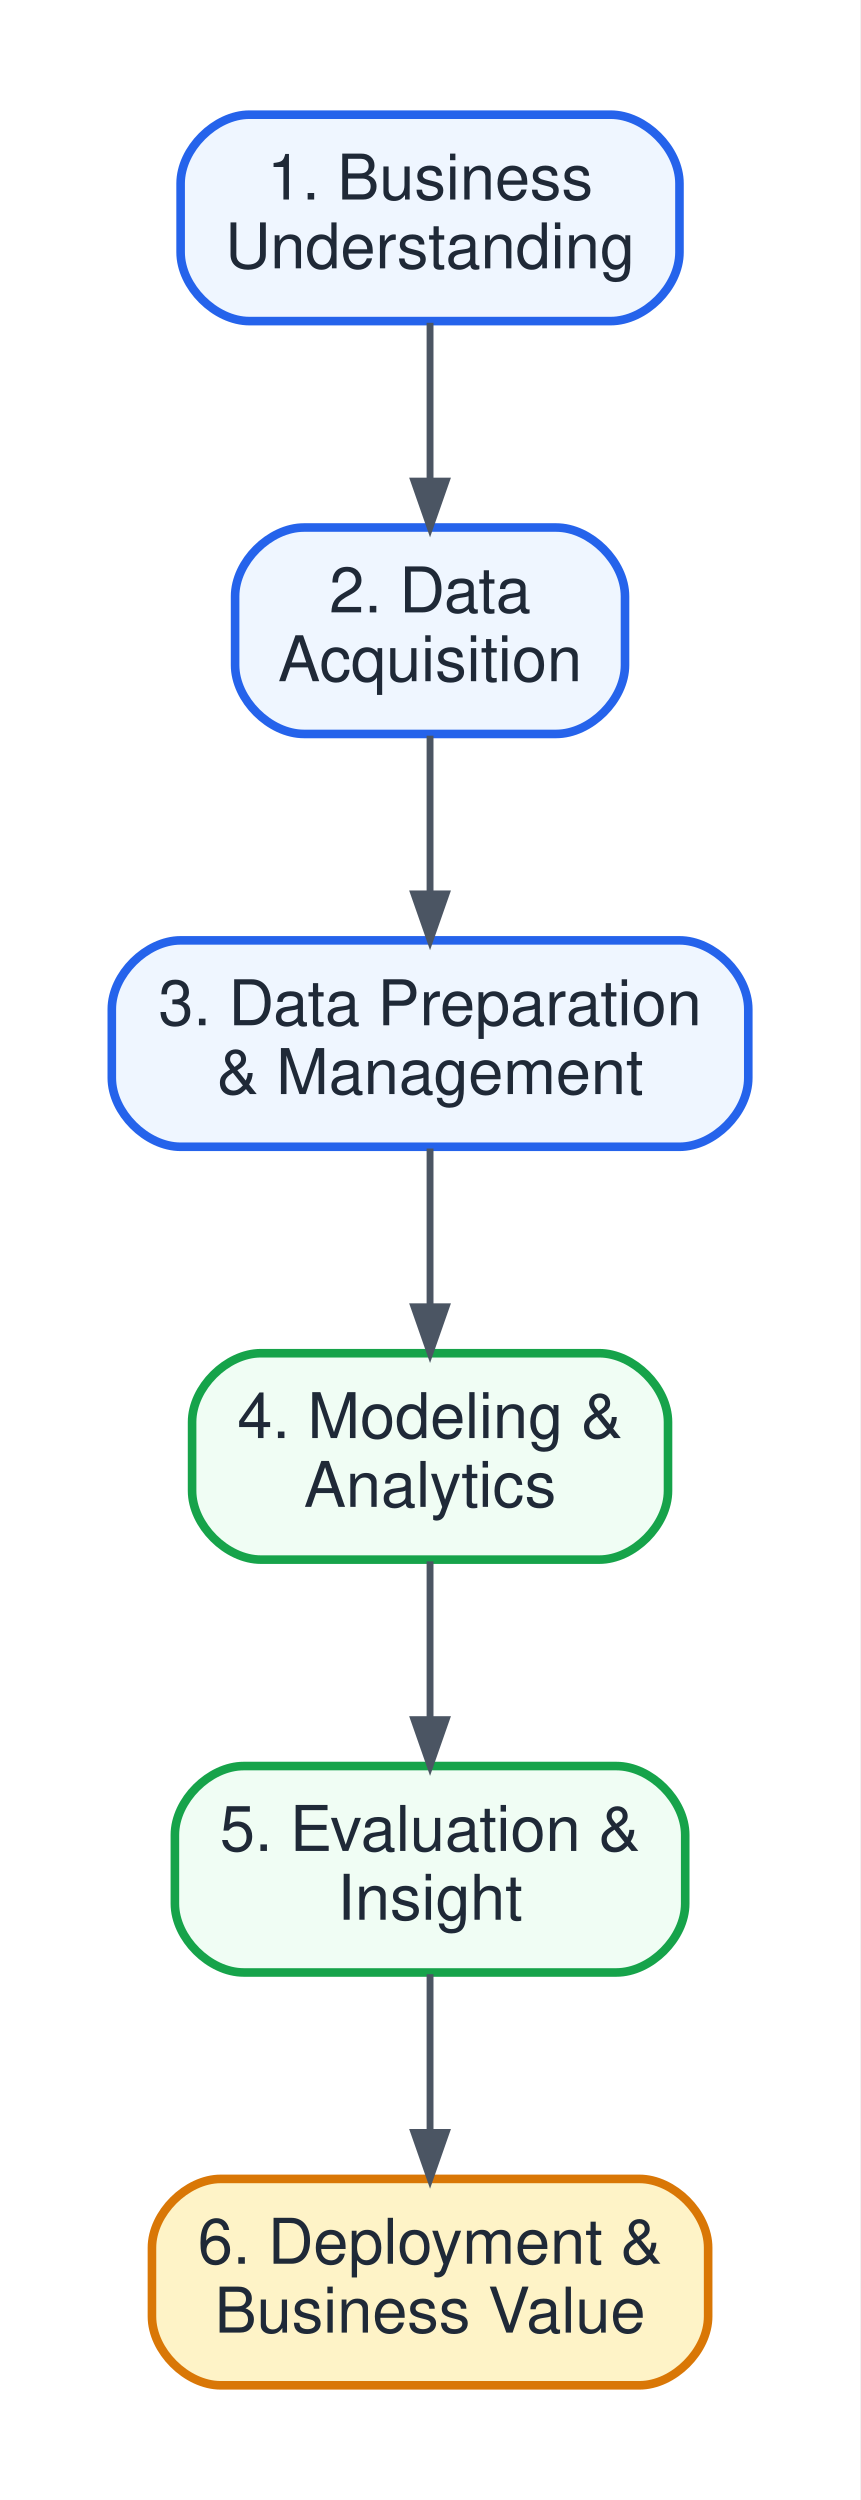
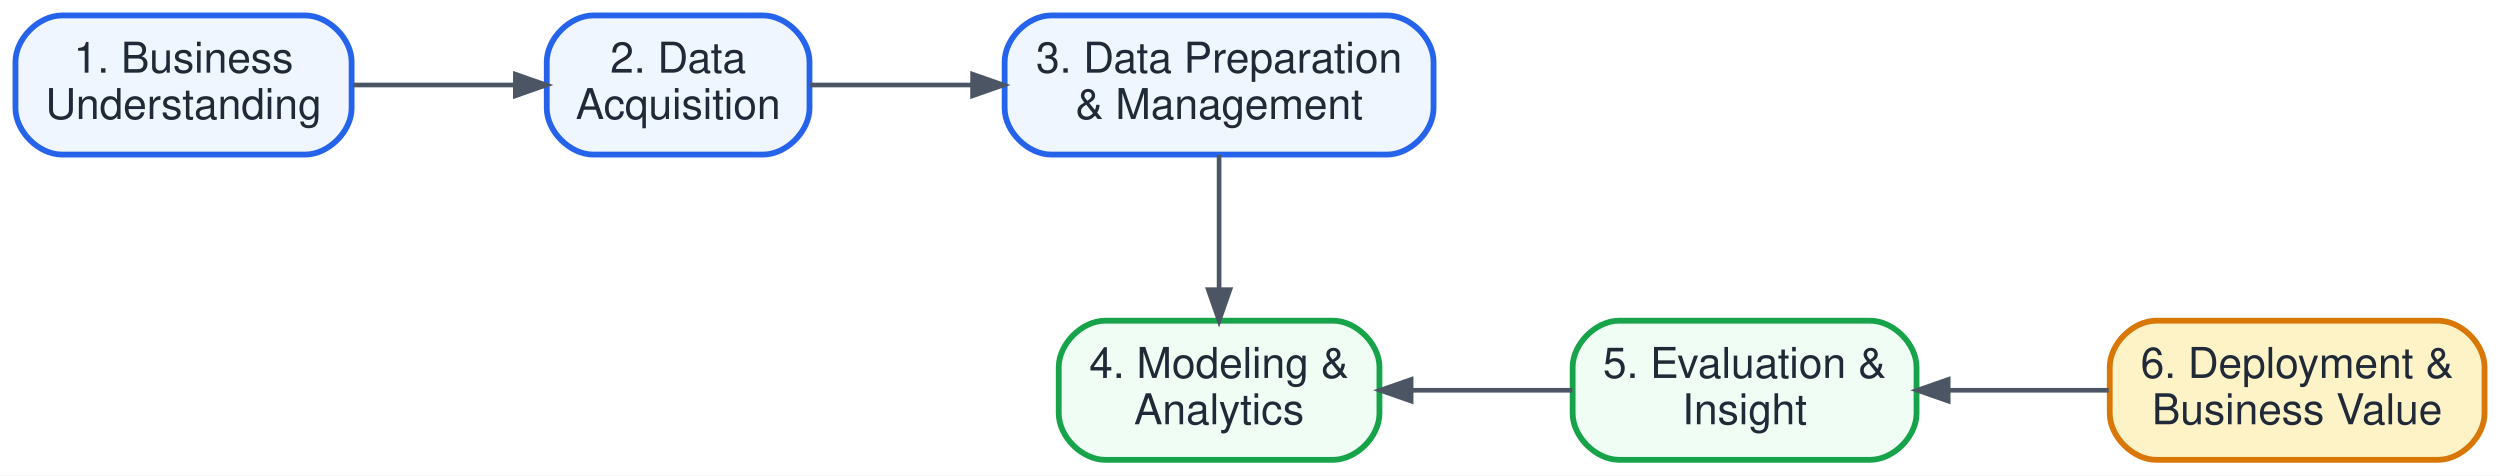
- <svg xmlns="http://www.w3.org/2000/svg" width="150pt" height="436pt" viewBox="0.00 0.00 150.00 436.00">
-   <g id="graph0" class="graph" transform="scale(1 1) rotate(0) translate(4 432)">
-     <polygon fill="#ffffff" stroke="transparent" points="-4,4 -4,-432 146,-432 146,4 -4,4" />
-     <g id="clust1" class="cluster">
-       <polygon fill="#ffffff" stroke="white" points="8,-224 8,-420 134,-420 134,-224 8,-224" />
-     </g>
-     <g id="clust2" class="cluster">
-       <polygon fill="#ffffff" stroke="white" points="15,-8 15,-204 127,-204 127,-8 15,-8" />
-     </g>
+ <svg xmlns="http://www.w3.org/2000/svg" width="647pt" height="123pt" viewBox="0.00 0.00 647.00 123.00">
+   <g id="graph0" class="graph" transform="scale(1 1) rotate(0) translate(4 119)">
+     <polygon fill="#ffffff" stroke="transparent" points="-4,4 -4,-119 643,-119 643,4 -4,4" />
    <g id="node1" class="node">
-       <path fill="#eff6ff" stroke="#2563eb" stroke-width="1.5" d="M102.5,-412C102.5,-412 39.5,-412 39.5,-412 33.5,-412 27.5,-406 27.5,-400 27.5,-400 27.5,-388 27.5,-388 27.5,-382 33.5,-376 39.5,-376 39.5,-376 102.5,-376 102.5,-376 108.5,-376 114.5,-382 114.5,-388 114.5,-388 114.5,-400 114.5,-400 114.5,-406 108.5,-412 102.5,-412" />
-       <text text-anchor="middle" x="71" y="-397.2" font-family="Helvetica,Arial,sans-serif" font-size="11.00" fill="#1f2937">1. Business</text>
-       <text text-anchor="middle" x="71" y="-385.2" font-family="Helvetica,Arial,sans-serif" font-size="11.00" fill="#1f2937">Understanding</text>
+       <path fill="#eff6ff" stroke="#2563eb" stroke-width="1.5" d="M75,-115C75,-115 12,-115 12,-115 6,-115 0,-109 0,-103 0,-103 0,-91 0,-91 0,-85 6,-79 12,-79 12,-79 75,-79 75,-79 81,-79 87,-85 87,-91 87,-91 87,-103 87,-103 87,-109 81,-115 75,-115" />
+       <text text-anchor="middle" x="43.5" y="-100.2" font-family="Helvetica,Arial,sans-serif" font-size="11.00" fill="#1f2937">1. Business</text>
+       <text text-anchor="middle" x="43.5" y="-88.2" font-family="Helvetica,Arial,sans-serif" font-size="11.00" fill="#1f2937">Understanding</text>
    </g>
    <g id="node2" class="node">
-       <path fill="#eff6ff" stroke="#2563eb" stroke-width="1.5" d="M93,-340C93,-340 49,-340 49,-340 43,-340 37,-334 37,-328 37,-328 37,-316 37,-316 37,-310 43,-304 49,-304 49,-304 93,-304 93,-304 99,-304 105,-310 105,-316 105,-316 105,-328 105,-328 105,-334 99,-340 93,-340" />
-       <text text-anchor="middle" x="71" y="-325.2" font-family="Helvetica,Arial,sans-serif" font-size="11.00" fill="#1f2937">2. Data</text>
-       <text text-anchor="middle" x="71" y="-313.2" font-family="Helvetica,Arial,sans-serif" font-size="11.00" fill="#1f2937">Acquisition</text>
+       <path fill="#eff6ff" stroke="#2563eb" stroke-width="1.5" d="M193.5,-115C193.5,-115 149.5,-115 149.5,-115 143.5,-115 137.5,-109 137.5,-103 137.5,-103 137.5,-91 137.5,-91 137.5,-85 143.5,-79 149.5,-79 149.5,-79 193.5,-79 193.5,-79 199.5,-79 205.5,-85 205.5,-91 205.5,-91 205.5,-103 205.5,-103 205.5,-109 199.5,-115 193.5,-115" />
+       <text text-anchor="middle" x="171.5" y="-100.2" font-family="Helvetica,Arial,sans-serif" font-size="11.00" fill="#1f2937">2. Data</text>
+       <text text-anchor="middle" x="171.5" y="-88.2" font-family="Helvetica,Arial,sans-serif" font-size="11.00" fill="#1f2937">Acquisition</text>
    </g>
    <g id="edge1" class="edge">
-       <path fill="none" stroke="#4b5563" stroke-width="1.2" d="M71,-375.7C71,-367.39 71,-357.28 71,-348.14" />
-       <polygon fill="#4b5563" stroke="#4b5563" stroke-width="1.2" points="73.8,-348.1 71,-340.1 68.2,-348.1 73.8,-348.1" />
+       <path fill="none" stroke="#4b5563" stroke-width="1.2" d="M87.5,-97C101.4,-97 115.29,-97 129.19,-97" />
+       <polygon fill="#4b5563" stroke="#4b5563" stroke-width="1.2" points="129.38,-99.8 137.38,-97 129.37,-94.2 129.38,-99.8" />
    </g>
    <g id="node3" class="node">
-       <path fill="#eff6ff" stroke="#2563eb" stroke-width="1.5" d="M114.5,-268C114.5,-268 27.5,-268 27.5,-268 21.5,-268 15.5,-262 15.5,-256 15.5,-256 15.5,-244 15.5,-244 15.5,-238 21.5,-232 27.5,-232 27.5,-232 114.5,-232 114.5,-232 120.5,-232 126.5,-238 126.5,-244 126.5,-244 126.5,-256 126.5,-256 126.5,-262 120.5,-268 114.5,-268" />
-       <text text-anchor="middle" x="71" y="-253.2" font-family="Helvetica,Arial,sans-serif" font-size="11.00" fill="#1f2937">3. Data Preparation</text>
-       <text text-anchor="middle" x="71" y="-241.2" font-family="Helvetica,Arial,sans-serif" font-size="11.00" fill="#1f2937">&amp; Management</text>
+       <path fill="#eff6ff" stroke="#2563eb" stroke-width="1.5" d="M355,-115C355,-115 268,-115 268,-115 262,-115 256,-109 256,-103 256,-103 256,-91 256,-91 256,-85 262,-79 268,-79 268,-79 355,-79 355,-79 361,-79 367,-85 367,-91 367,-91 367,-103 367,-103 367,-109 361,-115 355,-115" />
+       <text text-anchor="middle" x="311.5" y="-100.2" font-family="Helvetica,Arial,sans-serif" font-size="11.00" fill="#1f2937">3. Data Preparation</text>
+       <text text-anchor="middle" x="311.5" y="-88.2" font-family="Helvetica,Arial,sans-serif" font-size="11.00" fill="#1f2937">&amp; Management</text>
    </g>
    <g id="edge2" class="edge">
-       <path fill="none" stroke="#4b5563" stroke-width="1.2" d="M71,-303.7C71,-295.39 71,-285.28 71,-276.14" />
-       <polygon fill="#4b5563" stroke="#4b5563" stroke-width="1.2" points="73.8,-276.1 71,-268.1 68.2,-276.1 73.8,-276.1" />
+       <path fill="none" stroke="#4b5563" stroke-width="1.2" d="M205.68,-97C219.62,-97 233.55,-97 247.49,-97" />
+       <polygon fill="#4b5563" stroke="#4b5563" stroke-width="1.2" points="247.7,-99.8 255.7,-97 247.7,-94.2 247.7,-99.8" />
+     </g>
+     <g id="node6" class="node">
+       <path fill="#f0fdf4" stroke="#16a34a" stroke-width="1.5" d="M341,-36C341,-36 282,-36 282,-36 276,-36 270,-30 270,-24 270,-24 270,-12 270,-12 270,-6 276,0 282,0 282,0 341,0 341,0 347,0 353,-6 353,-12 353,-12 353,-24 353,-24 353,-30 347,-36 341,-36" />
+       <text text-anchor="middle" x="311.5" y="-21.2" font-family="Helvetica,Arial,sans-serif" font-size="11.00" fill="#1f2937">4. Modeling &amp;</text>
+       <text text-anchor="middle" x="311.5" y="-9.2" font-family="Helvetica,Arial,sans-serif" font-size="11.00" fill="#1f2937">Analytics</text>
+     </g>
+     <g id="edge3" class="edge">
+       <path fill="none" stroke="#4b5563" stroke-width="1.2" d="M311.5,-78.91C311.5,-68.74 311.5,-55.65 311.5,-44.3" />
+       <polygon fill="#4b5563" stroke="#4b5563" stroke-width="1.2" points="314.3,-44.04 311.5,-36.04 308.7,-44.04 314.3,-44.04" />
    </g>
    <g id="node4" class="node">
-       <path fill="#f0fdf4" stroke="#16a34a" stroke-width="1.5" d="M100.5,-196C100.5,-196 41.5,-196 41.5,-196 35.5,-196 29.5,-190 29.5,-184 29.5,-184 29.5,-172 29.5,-172 29.5,-166 35.5,-160 41.5,-160 41.5,-160 100.5,-160 100.5,-160 106.5,-160 112.5,-166 112.5,-172 112.5,-172 112.5,-184 112.5,-184 112.5,-190 106.5,-196 100.5,-196" />
-       <text text-anchor="middle" x="71" y="-181.2" font-family="Helvetica,Arial,sans-serif" font-size="11.00" fill="#1f2937">4. Modeling &amp;</text>
-       <text text-anchor="middle" x="71" y="-169.2" font-family="Helvetica,Arial,sans-serif" font-size="11.00" fill="#1f2937">Analytics</text>
-     </g>
-     <g id="edge3" class="edge">
-       <path fill="none" stroke="#4b5563" stroke-width="1.2" d="M71,-231.7C71,-223.39 71,-213.28 71,-204.14" />
-       <polygon fill="#4b5563" stroke="#4b5563" stroke-width="1.2" points="73.8,-204.1 71,-196.1 68.2,-204.1 73.8,-204.1" />
+       <path fill="#fef3c7" stroke="#d97706" stroke-width="1.5" d="M627,-36C627,-36 554,-36 554,-36 548,-36 542,-30 542,-24 542,-24 542,-12 542,-12 542,-6 548,0 554,0 554,0 627,0 627,0 633,0 639,-6 639,-12 639,-12 639,-24 639,-24 639,-30 633,-36 627,-36" />
+       <text text-anchor="middle" x="590.5" y="-21.2" font-family="Helvetica,Arial,sans-serif" font-size="11.00" fill="#1f2937">6. Deployment &amp;</text>
+       <text text-anchor="middle" x="590.5" y="-9.2" font-family="Helvetica,Arial,sans-serif" font-size="11.00" fill="#1f2937">Business Value</text>
    </g>
    <g id="node5" class="node">
-       <path fill="#f0fdf4" stroke="#16a34a" stroke-width="1.5" d="M103.5,-124C103.5,-124 38.5,-124 38.5,-124 32.5,-124 26.5,-118 26.5,-112 26.5,-112 26.5,-100 26.5,-100 26.5,-94 32.5,-88 38.5,-88 38.5,-88 103.5,-88 103.5,-88 109.5,-88 115.5,-94 115.5,-100 115.5,-100 115.5,-112 115.5,-112 115.5,-118 109.5,-124 103.5,-124" />
-       <text text-anchor="middle" x="71" y="-109.2" font-family="Helvetica,Arial,sans-serif" font-size="11.00" fill="#1f2937">5. Evaluation &amp;</text>
-       <text text-anchor="middle" x="71" y="-97.2" font-family="Helvetica,Arial,sans-serif" font-size="11.00" fill="#1f2937">Insight</text>
+       <path fill="#f0fdf4" stroke="#16a34a" stroke-width="1.5" d="M480,-36C480,-36 415,-36 415,-36 409,-36 403,-30 403,-24 403,-24 403,-12 403,-12 403,-6 409,0 415,0 415,0 480,0 480,0 486,0 492,-6 492,-12 492,-12 492,-24 492,-24 492,-30 486,-36 480,-36" />
+       <text text-anchor="middle" x="447.5" y="-21.2" font-family="Helvetica,Arial,sans-serif" font-size="11.00" fill="#1f2937">5. Evaluation &amp;</text>
+       <text text-anchor="middle" x="447.5" y="-9.2" font-family="Helvetica,Arial,sans-serif" font-size="11.00" fill="#1f2937">Insight</text>
+     </g>
+     <g id="edge5" class="edge">
+       <path fill="none" stroke="#4b5563" stroke-width="1.2" d="M500.32,-18C514.12,-18 527.92,-18 541.73,-18" />
+       <polygon fill="#4b5563" stroke="#4b5563" stroke-width="1.2" points="500.19,-15.2 492.19,-18 500.19,-20.8 500.19,-15.2" />
    </g>
    <g id="edge4" class="edge">
-       <path fill="none" stroke="#4b5563" stroke-width="1.2" d="M71,-159.7C71,-151.39 71,-141.28 71,-132.14" />
-       <polygon fill="#4b5563" stroke="#4b5563" stroke-width="1.2" points="73.8,-132.1 71,-124.1 68.2,-132.1 73.8,-132.1" />
-     </g>
-     <g id="node6" class="node">
-       <path fill="#fef3c7" stroke="#d97706" stroke-width="1.5" d="M107.5,-52C107.5,-52 34.5,-52 34.5,-52 28.5,-52 22.5,-46 22.5,-40 22.5,-40 22.5,-28 22.5,-28 22.5,-22 28.5,-16 34.5,-16 34.5,-16 107.5,-16 107.5,-16 113.5,-16 119.5,-22 119.5,-28 119.5,-28 119.5,-40 119.5,-40 119.5,-46 113.5,-52 107.5,-52" />
-       <text text-anchor="middle" x="71" y="-37.2" font-family="Helvetica,Arial,sans-serif" font-size="11.00" fill="#1f2937">6. Deployment &amp;</text>
-       <text text-anchor="middle" x="71" y="-25.2" font-family="Helvetica,Arial,sans-serif" font-size="11.00" fill="#1f2937">Business Value</text>
-     </g>
-     <g id="edge5" class="edge">
-       <path fill="none" stroke="#4b5563" stroke-width="1.2" d="M71,-87.7C71,-79.39 71,-69.28 71,-60.14" />
-       <polygon fill="#4b5563" stroke="#4b5563" stroke-width="1.2" points="73.8,-60.1 71,-52.1 68.2,-60.1 73.8,-60.1" />
+       <path fill="none" stroke="#4b5563" stroke-width="1.2" d="M361.36,-18C375.22,-18 389.07,-18 402.93,-18" />
+       <polygon fill="#4b5563" stroke="#4b5563" stroke-width="1.2" points="361.2,-15.2 353.2,-18 361.2,-20.8 361.2,-15.2" />
    </g>
  </g>
</svg>
